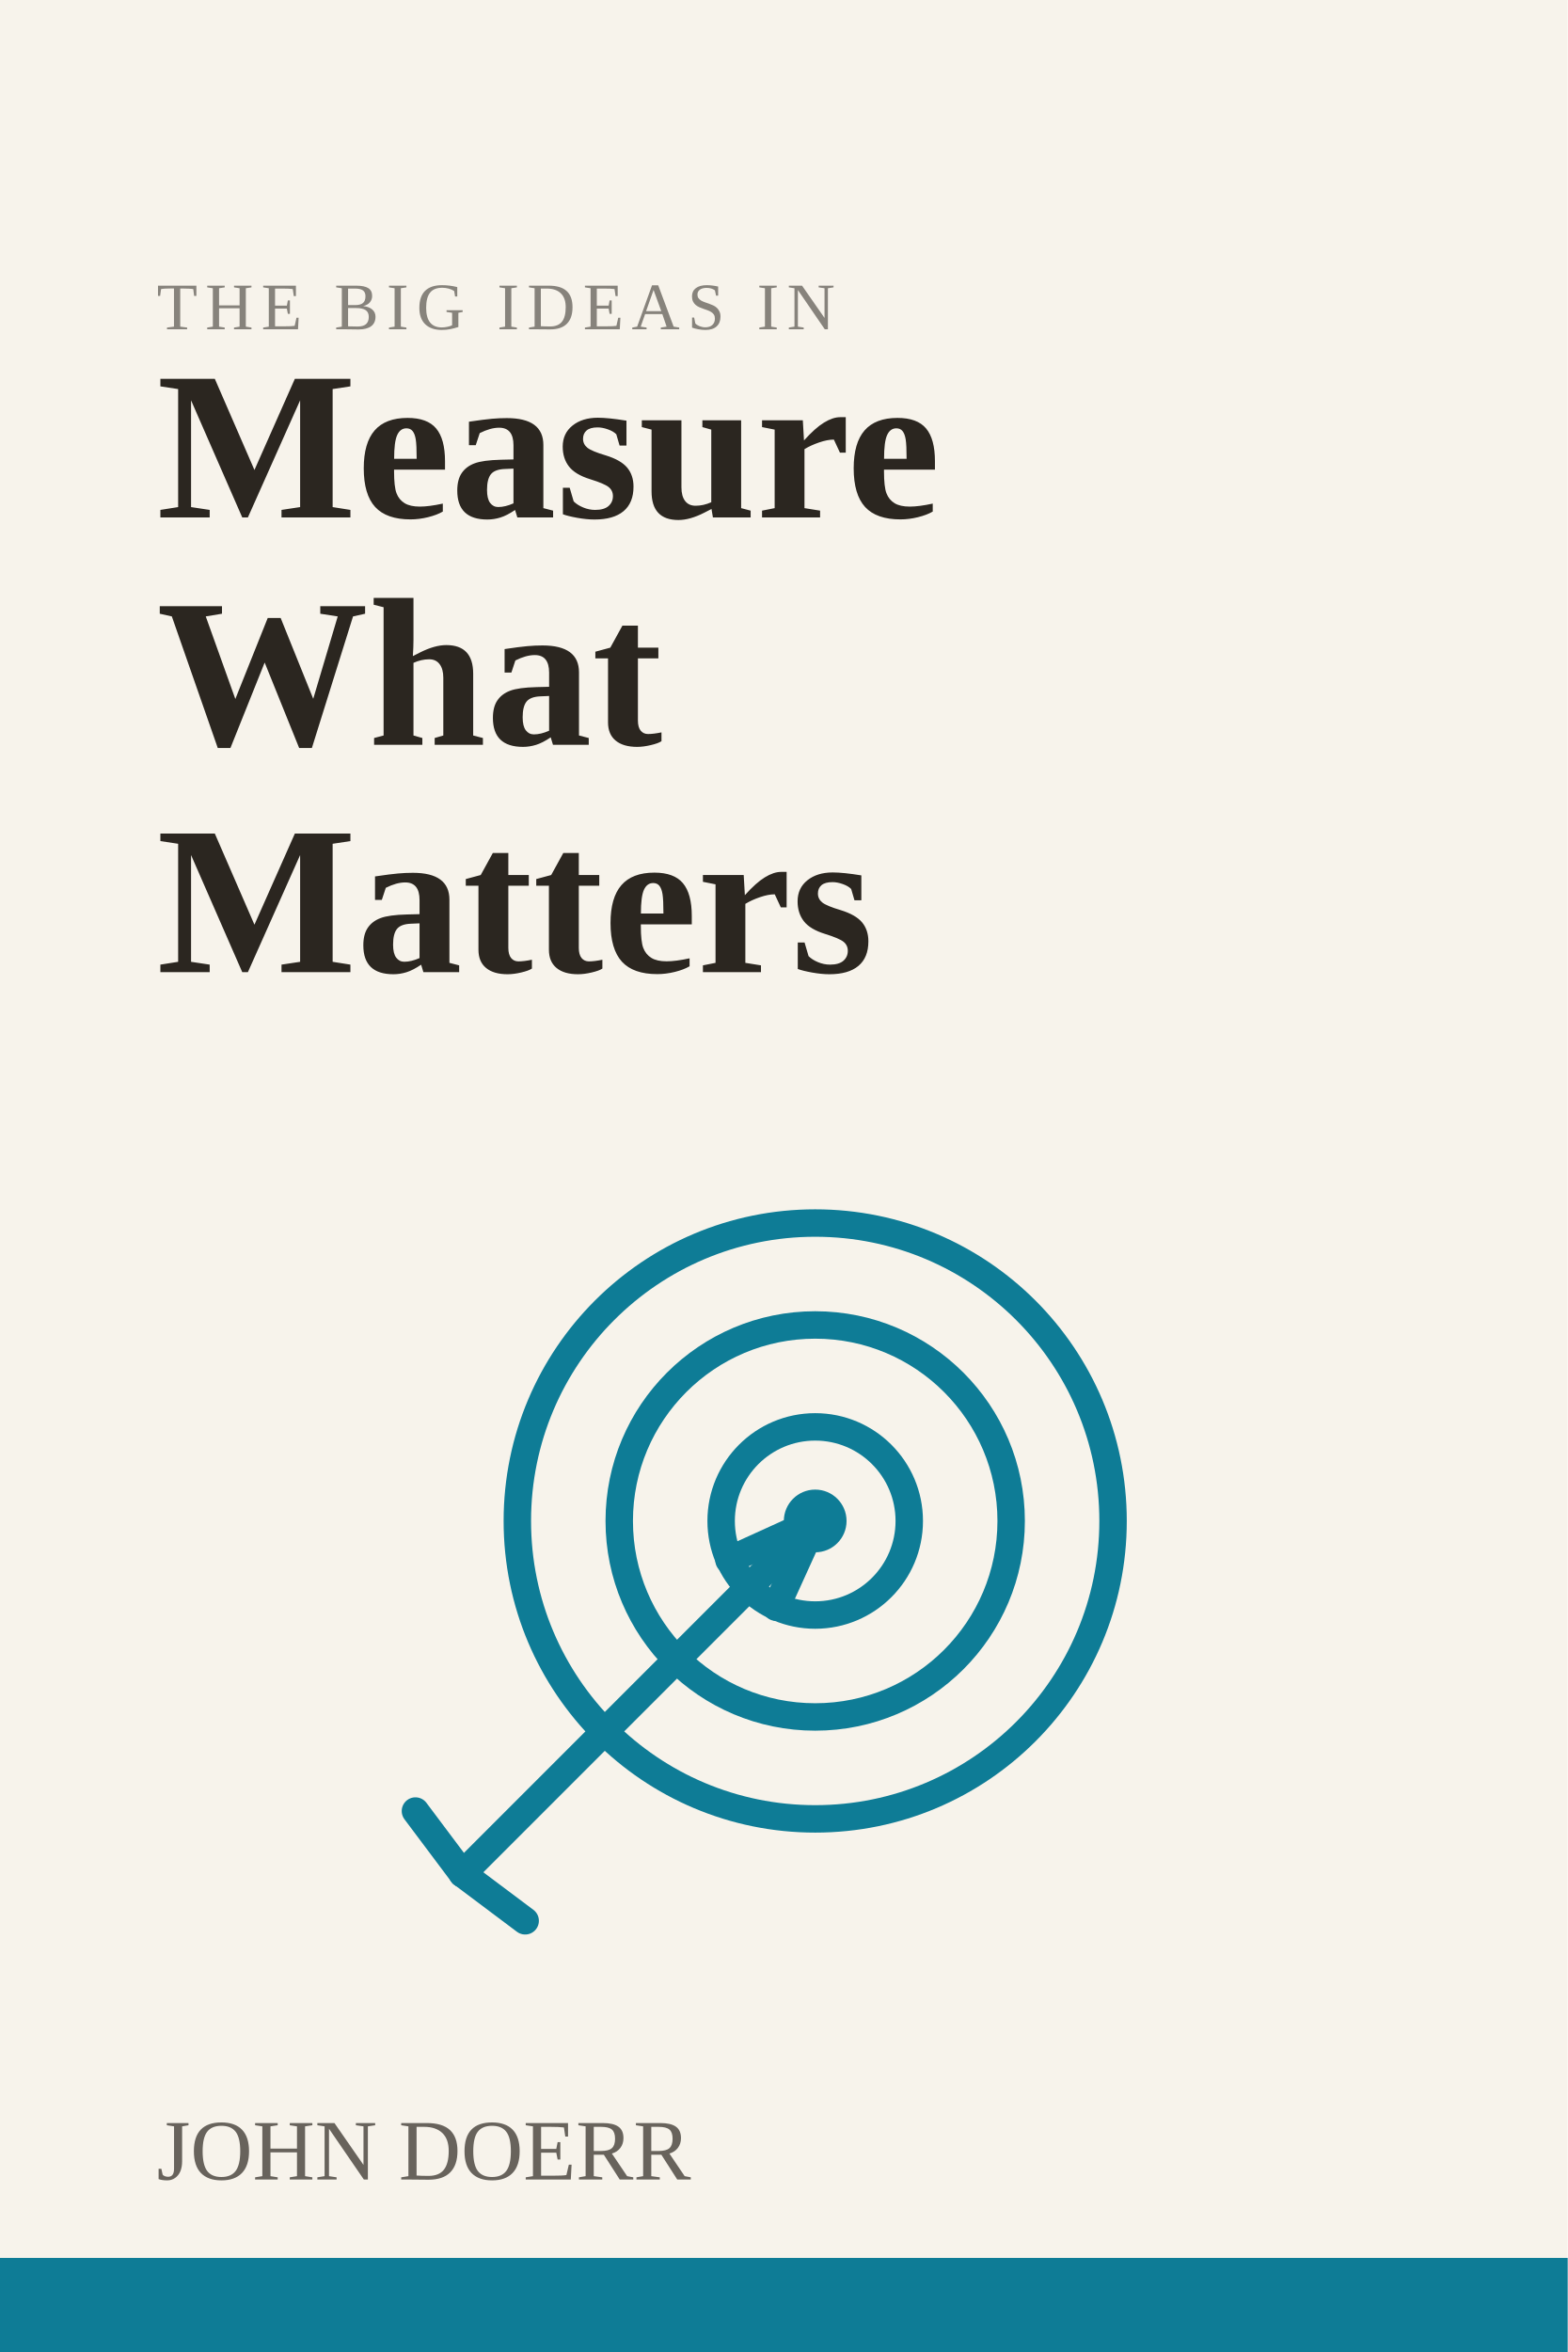
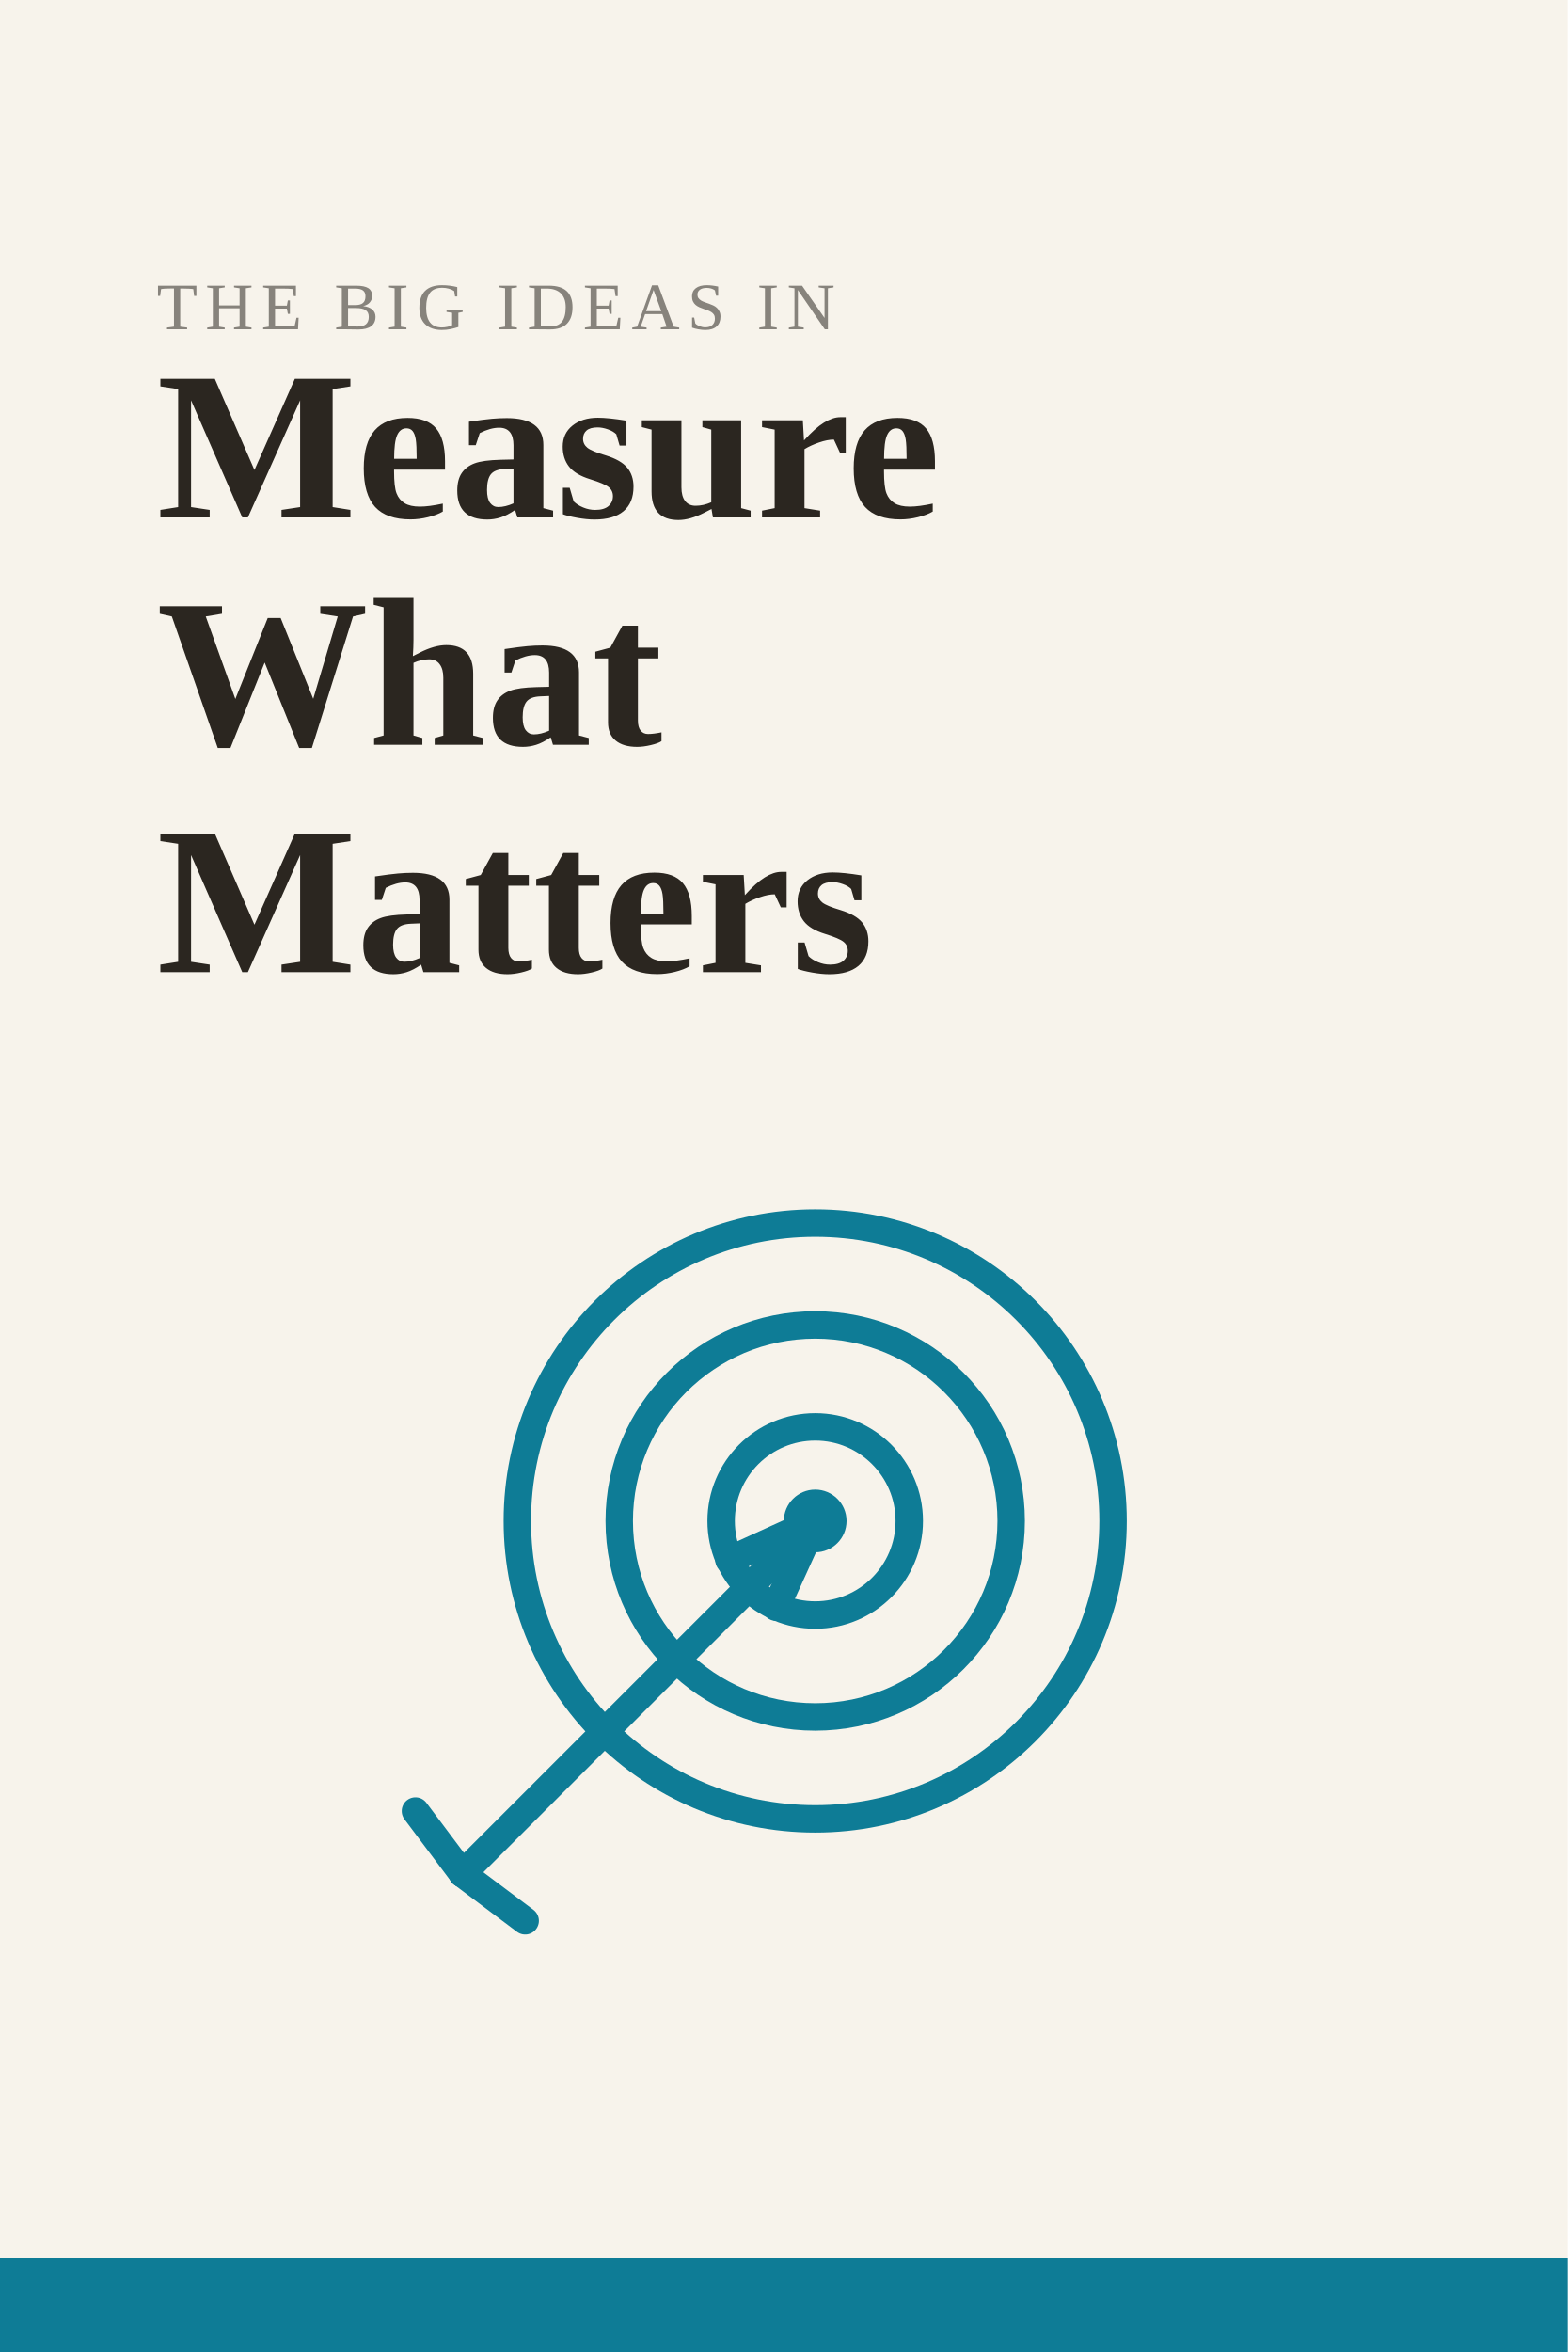
<svg xmlns="http://www.w3.org/2000/svg" viewBox="0 0 400 600" width="400" height="600">
  <rect width="400" height="600" fill="#F7F3EB" />
  <text x="40" y="84" font-family="Georgia, 'Times New Roman', serif" font-size="17" letter-spacing="2" fill="#2B2620" opacity="0.55">THE BIG IDEAS IN</text>
  <text x="40" y="132" font-family="Georgia, 'Times New Roman', serif" font-size="54" font-weight="600" fill="#2B2620">Measure</text>
  <text x="40" y="190" font-family="Georgia, 'Times New Roman', serif" font-size="54" font-weight="600" fill="#2B2620">What</text>
  <text x="40" y="248" font-family="Georgia, 'Times New Roman', serif" font-size="54" font-weight="600" fill="#2B2620">Matters</text>
  <circle cx="208" cy="388" r="76" fill="none" stroke="#0E7C96" stroke-width="7" />
  <circle cx="208" cy="388" r="50" fill="none" stroke="#0E7C96" stroke-width="7" />
  <circle cx="208" cy="388" r="24" fill="none" stroke="#0E7C96" stroke-width="7" />
  <circle cx="208" cy="388" r="8" fill="#0E7C96" />
  <line x1="118" y1="478" x2="208" y2="388" stroke="#0E7C96" stroke-width="7" stroke-linecap="round" />
  <polyline points="186,398 208,388 198,410" fill="none" stroke="#0E7C96" stroke-width="7" stroke-linecap="round" stroke-linejoin="round" />
  <line x1="118" y1="478" x2="106" y2="462" stroke="#0E7C96" stroke-width="7" stroke-linecap="round" />
  <line x1="118" y1="478" x2="134" y2="490" stroke="#0E7C96" stroke-width="7" stroke-linecap="round" />
-   <text x="40" y="556" font-family="Georgia, 'Times New Roman', serif" font-size="22" fill="#2B2620" opacity="0.7">JOHN DOERR</text>
  <rect x="0" y="576" width="400" height="24" fill="#0E7C96" />
</svg>
